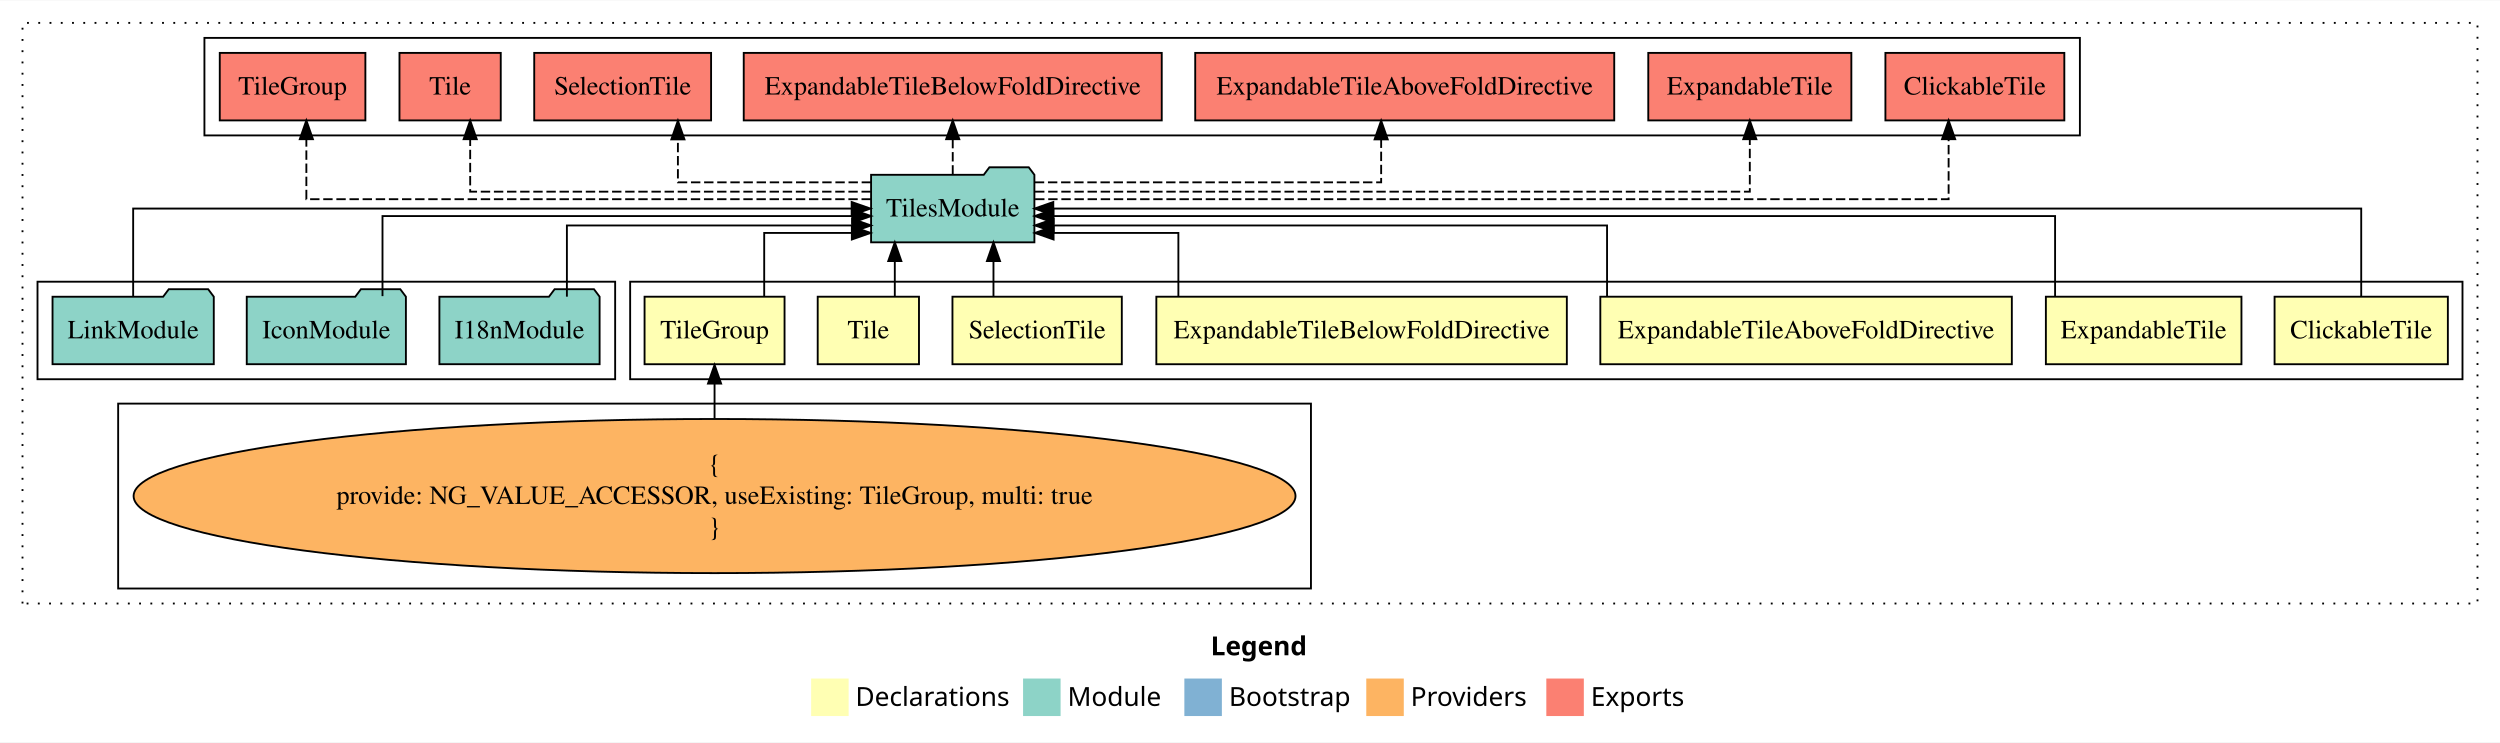
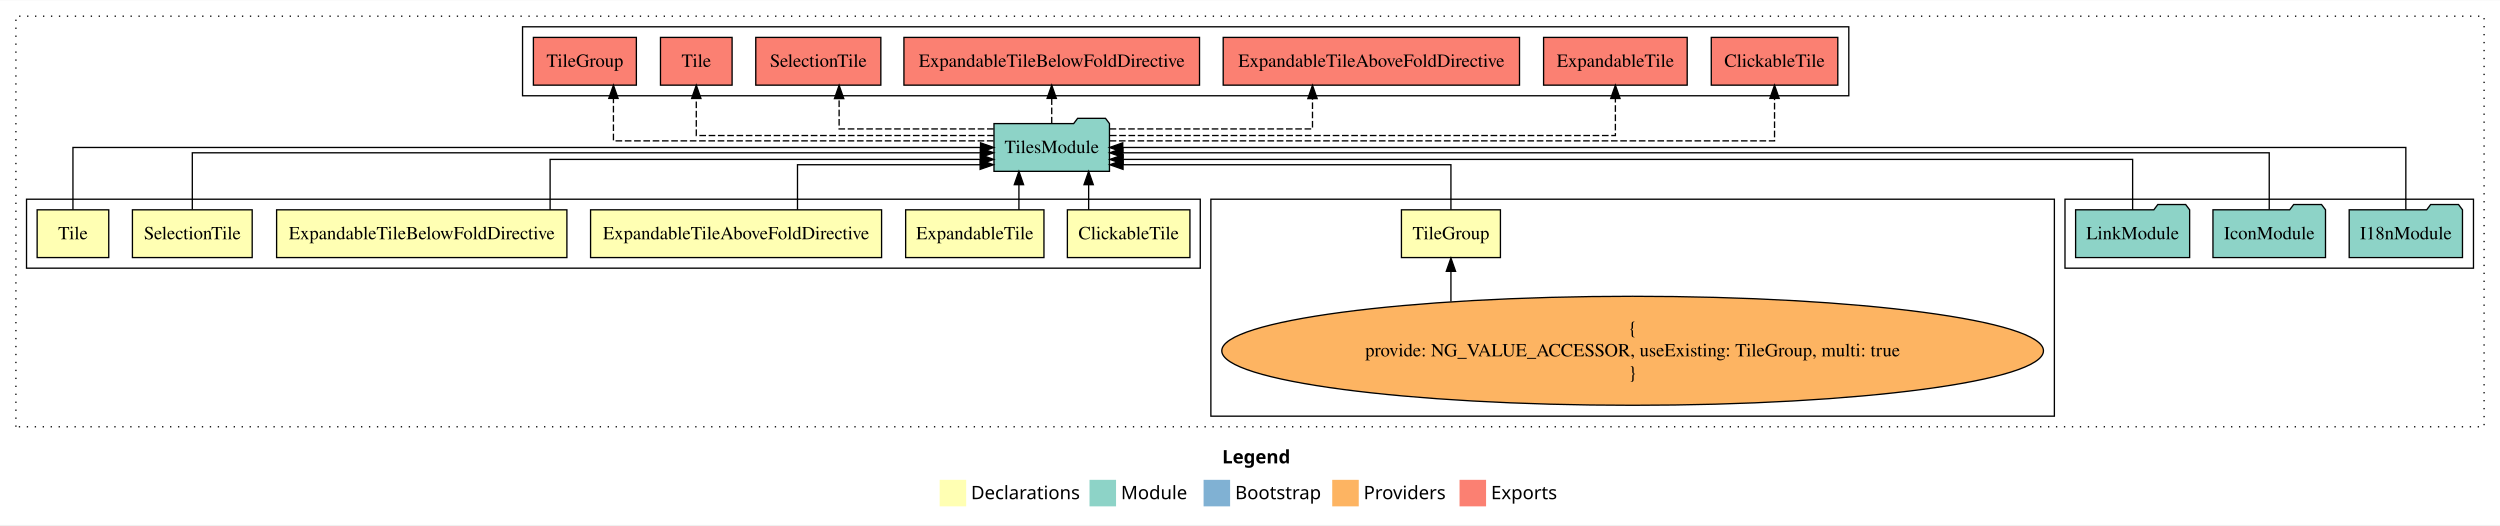
- <svg xmlns="http://www.w3.org/2000/svg" width="1333pt" height="396pt" viewBox="0.00 0.00 1333.00 395.59">
+ <svg xmlns="http://www.w3.org/2000/svg" width="1885pt" height="396pt" viewBox="0.00 0.00 1885.00 395.59">
  <g id="graph0" class="graph" transform="scale(1 1) rotate(0) translate(4 391.59)">
-     <polygon fill="white" stroke="transparent" points="-4,4 -4,-391.59 1329,-391.59 1329,4 -4,4" />
-     <text text-anchor="start" x="641.51" y="-42.4" font-family="Times-12" font-weight="bold" font-size="14.00">Legend</text>
-     <polygon fill="#ffffb3" stroke="transparent" points="428.5,-10 428.5,-30 448.5,-30 448.5,-10 428.5,-10" />
-     <text text-anchor="start" x="452.13" y="-15.4" font-family="Times-12" font-size="14.00">  Declarations</text>
-     <polygon fill="#8dd3c7" stroke="transparent" points="541.5,-10 541.5,-30 561.5,-30 561.5,-10 541.5,-10" />
-     <text text-anchor="start" x="565.23" y="-15.4" font-family="Times-12" font-size="14.00">  Module</text>
-     <polygon fill="#80b1d3" stroke="transparent" points="627.5,-10 627.5,-30 647.5,-30 647.5,-10 627.5,-10" />
-     <text text-anchor="start" x="651.28" y="-15.4" font-family="Times-12" font-size="14.00">  Bootstrap</text>
-     <polygon fill="#fdb462" stroke="transparent" points="724.5,-10 724.5,-30 744.5,-30 744.5,-10 724.5,-10" />
-     <text text-anchor="start" x="748.17" y="-15.4" font-family="Times-12" font-size="14.00">  Providers</text>
-     <polygon fill="#fb8072" stroke="transparent" points="820.5,-10 820.5,-30 840.5,-30 840.5,-10 820.5,-10" />
-     <text text-anchor="start" x="844.23" y="-15.4" font-family="Times-12" font-size="14.00">  Exports</text>
+     <polygon fill="white" stroke="transparent" points="-4,4 -4,-391.59 1881,-391.59 1881,4 -4,4" />
+     <text text-anchor="start" x="917.51" y="-42.4" font-family="Times-12" font-weight="bold" font-size="14.00">Legend</text>
+     <polygon fill="#ffffb3" stroke="transparent" points="704.5,-10 704.5,-30 724.5,-30 724.5,-10 704.5,-10" />
+     <text text-anchor="start" x="728.13" y="-15.4" font-family="Times-12" font-size="14.00">  Declarations</text>
+     <polygon fill="#8dd3c7" stroke="transparent" points="817.5,-10 817.5,-30 837.5,-30 837.5,-10 817.5,-10" />
+     <text text-anchor="start" x="841.23" y="-15.4" font-family="Times-12" font-size="14.00">  Module</text>
+     <polygon fill="#80b1d3" stroke="transparent" points="903.5,-10 903.5,-30 923.5,-30 923.5,-10 903.5,-10" />
+     <text text-anchor="start" x="927.28" y="-15.4" font-family="Times-12" font-size="14.00">  Bootstrap</text>
+     <polygon fill="#fdb462" stroke="transparent" points="1000.5,-10 1000.5,-30 1020.5,-30 1020.5,-10 1000.5,-10" />
+     <text text-anchor="start" x="1024.17" y="-15.4" font-family="Times-12" font-size="14.00">  Providers</text>
+     <polygon fill="#fb8072" stroke="transparent" points="1096.5,-10 1096.5,-30 1116.5,-30 1116.5,-10 1096.5,-10" />
+     <text text-anchor="start" x="1120.23" y="-15.4" font-family="Times-12" font-size="14.00">  Exports</text>
    <g id="clust1" class="cluster">
-       <polygon fill="none" stroke="black" stroke-dasharray="1,5" points="8,-70 8,-379.59 1317,-379.59 1317,-70 8,-70" />
+       <polygon fill="none" stroke="black" stroke-dasharray="1,5" points="8,-70 8,-379.59 1869,-379.59 1869,-70 8,-70" />
+     </g>
+     <g id="clust11" class="cluster">
+       <polygon fill="none" stroke="black" points="390,-319.59 390,-371.59 1390,-371.59 1390,-319.59 390,-319.59" />
+     </g>
+     <g id="clust10" class="cluster">
+       <polygon fill="none" stroke="black" points="1553,-189.59 1553,-241.59 1861,-241.59 1861,-189.59 1553,-189.59" />
+     </g>
+     <g id="clust9" class="cluster">
+       <polygon fill="none" stroke="black" points="909,-78 909,-241.59 1545,-241.59 1545,-78 909,-78" />
    </g>
    <g id="clust2" class="cluster">
-       <polygon fill="none" stroke="black" points="332,-189.59 332,-241.59 1309,-241.59 1309,-189.59 332,-189.59" />
-     </g>
-     <g id="clust9" class="cluster">
-       <polygon fill="none" stroke="black" points="59,-78 59,-176.59 695,-176.59 695,-78 59,-78" />
-     </g>
-     <g id="clust10" class="cluster">
-       <polygon fill="none" stroke="black" points="16,-189.59 16,-241.59 324,-241.59 324,-189.59 16,-189.59" />
-     </g>
-     <g id="clust11" class="cluster">
-       <polygon fill="none" stroke="black" points="105,-319.59 105,-371.59 1105,-371.59 1105,-319.59 105,-319.59" />
+       <polygon fill="none" stroke="black" points="16,-189.59 16,-241.59 901,-241.59 901,-189.59 16,-189.59" />
    </g>
    <g id="node1" class="node">
-       <polygon fill="#ffffb3" stroke="black" points="1301.2,-233.59 1208.8,-233.59 1208.8,-197.59 1301.2,-197.59 1301.2,-233.59" />
-       <text text-anchor="middle" x="1255" y="-211.39" font-family="Times,serif" font-size="14.00">ClickableTile</text>
+       <polygon fill="#ffffb3" stroke="black" points="893.2,-233.59 800.8,-233.59 800.8,-197.59 893.2,-197.59 893.2,-233.59" />
+       <text text-anchor="middle" x="847" y="-211.39" font-family="Times,serif" font-size="14.00">ClickableTile</text>
    </g>
    <g id="node8" class="node">
-       <polygon fill="#8dd3c7" stroke="black" points="547.54,-298.59 544.54,-302.59 523.54,-302.59 520.54,-298.59 460.46,-298.59 460.46,-262.59 547.54,-262.59 547.54,-298.59" />
-       <text text-anchor="middle" x="504" y="-276.39" font-family="Times,serif" font-size="14.00">TilesModule</text>
+       <polygon fill="#8dd3c7" stroke="black" points="832.54,-298.59 829.54,-302.59 808.54,-302.59 805.54,-298.59 745.46,-298.59 745.46,-262.59 832.54,-262.59 832.54,-298.59" />
+       <text text-anchor="middle" x="789" y="-276.39" font-family="Times,serif" font-size="14.00">TilesModule</text>
    </g>
    <g id="edge1" class="edge">
-       <path fill="none" stroke="black" d="M1255,-233.7C1255,-252.93 1255,-280.59 1255,-280.59 1255,-280.59 557.62,-280.59 557.62,-280.59" />
-       <polygon fill="black" stroke="black" points="557.62,-277.09 547.62,-280.59 557.62,-284.09 557.62,-277.09" />
+       <path fill="none" stroke="black" d="M816.84,-233.7C816.84,-233.7 816.84,-252.58 816.84,-252.58" />
+       <polygon fill="black" stroke="black" points="813.34,-252.58 816.84,-262.58 820.34,-252.58 813.34,-252.58" />
    </g>
    <g id="node2" class="node">
-       <polygon fill="#ffffb3" stroke="black" points="1191.14,-233.59 1086.86,-233.59 1086.86,-197.59 1191.14,-197.59 1191.14,-233.59" />
-       <text text-anchor="middle" x="1139" y="-211.39" font-family="Times,serif" font-size="14.00">ExpandableTile</text>
+       <polygon fill="#ffffb3" stroke="black" points="783.14,-233.59 678.86,-233.59 678.86,-197.59 783.14,-197.59 783.14,-233.59" />
+       <text text-anchor="middle" x="731" y="-211.39" font-family="Times,serif" font-size="14.00">ExpandableTile</text>
    </g>
    <g id="edge2" class="edge">
-       <path fill="none" stroke="black" d="M1091.77,-233.89C1091.77,-251.86 1091.77,-276.59 1091.77,-276.59 1091.77,-276.59 557.7,-276.59 557.7,-276.59" />
-       <polygon fill="black" stroke="black" points="557.7,-273.09 547.7,-276.59 557.7,-280.09 557.7,-273.09" />
+       <path fill="none" stroke="black" d="M764.27,-233.7C764.27,-233.7 764.27,-252.58 764.27,-252.58" />
+       <polygon fill="black" stroke="black" points="760.77,-252.58 764.27,-262.58 767.77,-252.58 760.77,-252.58" />
    </g>
    <g id="node3" class="node">
-       <polygon fill="#ffffb3" stroke="black" points="1068.71,-233.59 849.29,-233.59 849.29,-197.59 1068.71,-197.59 1068.71,-233.59" />
-       <text text-anchor="middle" x="959" y="-211.39" font-family="Times,serif" font-size="14.00">ExpandableTileAboveFoldDirective</text>
+       <polygon fill="#ffffb3" stroke="black" points="660.71,-233.59 441.29,-233.59 441.29,-197.59 660.71,-197.59 660.71,-233.59" />
+       <text text-anchor="middle" x="551" y="-211.39" font-family="Times,serif" font-size="14.00">ExpandableTileAboveFoldDirective</text>
    </g>
    <g id="edge3" class="edge">
-       <path fill="none" stroke="black" d="M852.88,-233.62C852.88,-249.99 852.88,-271.59 852.88,-271.59 852.88,-271.59 557.83,-271.59 557.83,-271.59" />
-       <polygon fill="black" stroke="black" points="557.83,-268.09 547.83,-271.59 557.83,-275.09 557.83,-268.09" />
+       <path fill="none" stroke="black" d="M597.31,-233.78C597.31,-248.77 597.31,-267.59 597.31,-267.59 597.31,-267.59 735.02,-267.59 735.02,-267.59" />
+       <polygon fill="black" stroke="black" points="735.02,-271.09 745.02,-267.59 735.02,-264.09 735.02,-271.09" />
    </g>
    <g id="node4" class="node">
-       <polygon fill="#ffffb3" stroke="black" points="831.44,-233.59 612.56,-233.59 612.56,-197.59 831.44,-197.59 831.44,-233.59" />
-       <text text-anchor="middle" x="722" y="-211.39" font-family="Times,serif" font-size="14.00">ExpandableTileBelowFoldDirective</text>
+       <polygon fill="#ffffb3" stroke="black" points="423.44,-233.59 204.56,-233.59 204.56,-197.59 423.44,-197.59 423.44,-233.59" />
+       <text text-anchor="middle" x="314" y="-211.39" font-family="Times,serif" font-size="14.00">ExpandableTileBelowFoldDirective</text>
    </g>
    <g id="edge4" class="edge">
-       <path fill="none" stroke="black" d="M624.31,-233.78C624.31,-248.77 624.31,-267.59 624.31,-267.59 624.31,-267.59 557.77,-267.59 557.77,-267.59" />
-       <polygon fill="black" stroke="black" points="557.77,-264.09 547.77,-267.59 557.77,-271.09 557.77,-264.09" />
+       <path fill="none" stroke="black" d="M410.78,-233.62C410.78,-249.99 410.78,-271.59 410.78,-271.59 410.78,-271.59 735.24,-271.59 735.24,-271.59" />
+       <polygon fill="black" stroke="black" points="735.24,-275.09 745.24,-271.59 735.24,-268.09 735.24,-275.09" />
    </g>
    <g id="node5" class="node">
-       <polygon fill="#ffffb3" stroke="black" points="594.15,-233.59 503.85,-233.59 503.85,-197.59 594.15,-197.59 594.15,-233.59" />
-       <text text-anchor="middle" x="549" y="-211.39" font-family="Times,serif" font-size="14.00">SelectionTile</text>
+       <polygon fill="#ffffb3" stroke="black" points="186.15,-233.59 95.85,-233.59 95.85,-197.59 186.15,-197.59 186.15,-233.59" />
+       <text text-anchor="middle" x="141" y="-211.39" font-family="Times,serif" font-size="14.00">SelectionTile</text>
    </g>
    <g id="edge5" class="edge">
-       <path fill="none" stroke="black" d="M525.72,-233.7C525.72,-233.7 525.72,-252.58 525.72,-252.58" />
-       <polygon fill="black" stroke="black" points="522.22,-252.58 525.72,-262.58 529.22,-252.58 522.22,-252.58" />
+       <path fill="none" stroke="black" d="M141,-233.89C141,-251.86 141,-276.59 141,-276.59 141,-276.59 735.22,-276.59 735.22,-276.59" />
+       <polygon fill="black" stroke="black" points="735.22,-280.09 745.22,-276.59 735.22,-273.09 735.22,-280.09" />
    </g>
    <g id="node6" class="node">
-       <polygon fill="#ffffb3" stroke="black" points="486,-233.59 432,-233.59 432,-197.59 486,-197.59 486,-233.59" />
-       <text text-anchor="middle" x="459" y="-211.39" font-family="Times,serif" font-size="14.00">Tile</text>
+       <polygon fill="#ffffb3" stroke="black" points="78,-233.59 24,-233.59 24,-197.59 78,-197.59 78,-233.59" />
+       <text text-anchor="middle" x="51" y="-211.39" font-family="Times,serif" font-size="14.00">Tile</text>
    </g>
    <g id="edge6" class="edge">
-       <path fill="none" stroke="black" d="M473.11,-233.7C473.11,-233.7 473.11,-252.58 473.11,-252.58" />
-       <polygon fill="black" stroke="black" points="469.61,-252.58 473.11,-262.58 476.61,-252.58 469.61,-252.58" />
+       <path fill="none" stroke="black" d="M51,-233.7C51,-252.93 51,-280.59 51,-280.59 51,-280.59 735.32,-280.59 735.32,-280.59" />
+       <polygon fill="black" stroke="black" points="735.32,-284.09 745.32,-280.59 735.32,-277.09 735.32,-284.09" />
    </g>
    <g id="node7" class="node">
-       <polygon fill="#ffffb3" stroke="black" points="414.32,-233.59 339.68,-233.59 339.68,-197.59 414.32,-197.59 414.32,-233.59" />
-       <text text-anchor="middle" x="377" y="-211.39" font-family="Times,serif" font-size="14.00">TileGroup</text>
+       <polygon fill="#ffffb3" stroke="black" points="1127.32,-233.59 1052.68,-233.59 1052.68,-197.59 1127.32,-197.59 1127.32,-233.59" />
+       <text text-anchor="middle" x="1090" y="-211.39" font-family="Times,serif" font-size="14.00">TileGroup</text>
    </g>
    <g id="edge7" class="edge">
-       <path fill="none" stroke="black" d="M403.47,-233.78C403.47,-248.77 403.47,-267.59 403.47,-267.59 403.47,-267.59 450.2,-267.59 450.2,-267.59" />
-       <polygon fill="black" stroke="black" points="450.2,-271.09 460.2,-267.59 450.2,-264.09 450.2,-271.09" />
+       <path fill="none" stroke="black" d="M1090,-233.78C1090,-248.77 1090,-267.59 1090,-267.59 1090,-267.59 842.77,-267.59 842.77,-267.59" />
+       <polygon fill="black" stroke="black" points="842.77,-264.09 832.77,-267.59 842.77,-271.09 842.77,-264.09" />
    </g>
    <g id="node13" class="node">
-       <polygon fill="#fb8072" stroke="black" points="1096.7,-363.59 1001.3,-363.59 1001.3,-327.59 1096.7,-327.59 1096.7,-363.59" />
-       <text text-anchor="middle" x="1049" y="-341.39" font-family="Times,serif" font-size="14.00">ClickableTile </text>
+       <polygon fill="#fb8072" stroke="black" points="1381.7,-363.59 1286.3,-363.59 1286.3,-327.59 1381.7,-327.59 1381.7,-363.59" />
+       <text text-anchor="middle" x="1334" y="-341.39" font-family="Times,serif" font-size="14.00">ClickableTile </text>
    </g>
    <g id="edge12" class="edge">
-       <path fill="none" stroke="black" stroke-dasharray="5,2" d="M547.91,-285.59C675.13,-285.59 1035,-285.59 1035,-285.59 1035,-285.59 1035,-317.59 1035,-317.59" />
-       <polygon fill="black" stroke="black" points="1031.5,-317.59 1035,-327.59 1038.5,-317.59 1031.5,-317.59" />
+       <path fill="none" stroke="black" stroke-dasharray="5,2" d="M832.68,-285.59C962,-285.59 1334,-285.59 1334,-285.59 1334,-285.59 1334,-317.59 1334,-317.59" />
+       <polygon fill="black" stroke="black" points="1330.5,-317.59 1334,-327.59 1337.5,-317.59 1330.5,-317.59" />
    </g>
    <g id="node14" class="node">
-       <polygon fill="#fb8072" stroke="black" points="983.14,-363.59 874.86,-363.59 874.86,-327.59 983.14,-327.59 983.14,-363.59" />
-       <text text-anchor="middle" x="929" y="-341.39" font-family="Times,serif" font-size="14.00">ExpandableTile </text>
+       <polygon fill="#fb8072" stroke="black" points="1268.14,-363.59 1159.86,-363.59 1159.86,-327.59 1268.14,-327.59 1268.14,-363.59" />
+       <text text-anchor="middle" x="1214" y="-341.39" font-family="Times,serif" font-size="14.00">ExpandableTile </text>
    </g>
    <g id="edge13" class="edge">
-       <path fill="none" stroke="black" stroke-dasharray="5,2" d="M547.88,-289.59C656.47,-289.59 929,-289.59 929,-289.59 929,-289.59 929,-317.56 929,-317.56" />
-       <polygon fill="black" stroke="black" points="925.5,-317.56 929,-327.56 932.5,-317.56 925.5,-317.56" />
+       <path fill="none" stroke="black" stroke-dasharray="5,2" d="M832.88,-289.59C941.47,-289.59 1214,-289.59 1214,-289.59 1214,-289.59 1214,-317.56 1214,-317.56" />
+       <polygon fill="black" stroke="black" points="1210.5,-317.56 1214,-327.56 1217.5,-317.56 1210.5,-317.56" />
    </g>
    <g id="node15" class="node">
-       <polygon fill="#fb8072" stroke="black" points="856.71,-363.59 633.29,-363.59 633.29,-327.59 856.71,-327.59 856.71,-363.59" />
-       <text text-anchor="middle" x="745" y="-341.39" font-family="Times,serif" font-size="14.00">ExpandableTileAboveFoldDirective </text>
+       <polygon fill="#fb8072" stroke="black" points="1141.71,-363.59 918.29,-363.59 918.29,-327.59 1141.71,-327.59 1141.71,-363.59" />
+       <text text-anchor="middle" x="1030" y="-341.39" font-family="Times,serif" font-size="14.00">ExpandableTileAboveFoldDirective </text>
    </g>
    <g id="edge14" class="edge">
-       <path fill="none" stroke="black" stroke-dasharray="5,2" d="M547.77,-294.59C614.1,-294.59 732.43,-294.59 732.43,-294.59 732.43,-294.59 732.43,-317.47 732.43,-317.47" />
-       <polygon fill="black" stroke="black" points="728.93,-317.47 732.43,-327.47 735.93,-317.47 728.93,-317.47" />
+       <path fill="none" stroke="black" stroke-dasharray="5,2" d="M832.64,-294.59C890.56,-294.59 985.62,-294.59 985.62,-294.59 985.62,-294.59 985.62,-317.47 985.62,-317.47" />
+       <polygon fill="black" stroke="black" points="982.12,-317.47 985.62,-327.47 989.12,-317.47 982.12,-317.47" />
    </g>
    <g id="node16" class="node">
-       <polygon fill="#fb8072" stroke="black" points="615.44,-363.59 392.56,-363.59 392.56,-327.59 615.44,-327.59 615.44,-363.59" />
-       <text text-anchor="middle" x="504" y="-341.39" font-family="Times,serif" font-size="14.00">ExpandableTileBelowFoldDirective </text>
+       <polygon fill="#fb8072" stroke="black" points="900.44,-363.59 677.56,-363.59 677.56,-327.59 900.44,-327.59 900.44,-363.59" />
+       <text text-anchor="middle" x="789" y="-341.39" font-family="Times,serif" font-size="14.00">ExpandableTileBelowFoldDirective </text>
    </g>
    <g id="edge15" class="edge">
-       <path fill="none" stroke="black" stroke-dasharray="5,2" d="M504,-298.7C504,-298.7 504,-317.58 504,-317.58" />
-       <polygon fill="black" stroke="black" points="500.5,-317.58 504,-327.58 507.5,-317.58 500.5,-317.58" />
+       <path fill="none" stroke="black" stroke-dasharray="5,2" d="M789,-298.7C789,-298.7 789,-317.58 789,-317.58" />
+       <polygon fill="black" stroke="black" points="785.5,-317.58 789,-327.58 792.5,-317.58 785.5,-317.58" />
    </g>
    <g id="node17" class="node">
-       <polygon fill="#fb8072" stroke="black" points="375.15,-363.59 280.85,-363.59 280.85,-327.59 375.15,-327.59 375.15,-363.59" />
-       <text text-anchor="middle" x="328" y="-341.39" font-family="Times,serif" font-size="14.00">SelectionTile </text>
+       <polygon fill="#fb8072" stroke="black" points="660.15,-363.59 565.85,-363.59 565.85,-327.59 660.15,-327.59 660.15,-363.59" />
+       <text text-anchor="middle" x="613" y="-341.39" font-family="Times,serif" font-size="14.00">SelectionTile </text>
    </g>
    <g id="edge16" class="edge">
-       <path fill="none" stroke="black" stroke-dasharray="5,2" d="M460.43,-294.59C417.23,-294.59 357.46,-294.59 357.46,-294.59 357.46,-294.59 357.46,-317.47 357.46,-317.47" />
-       <polygon fill="black" stroke="black" points="353.96,-317.47 357.46,-327.47 360.96,-317.47 353.96,-317.47" />
+       <path fill="none" stroke="black" stroke-dasharray="5,2" d="M745.19,-294.59C697.73,-294.59 628.69,-294.59 628.69,-294.59 628.69,-294.59 628.69,-317.47 628.69,-317.47" />
+       <polygon fill="black" stroke="black" points="625.19,-317.47 628.69,-327.47 632.19,-317.47 625.19,-317.47" />
    </g>
    <g id="node18" class="node">
-       <polygon fill="#fb8072" stroke="black" points="263,-363.59 209,-363.59 209,-327.59 263,-327.59 263,-363.59" />
-       <text text-anchor="middle" x="236" y="-341.39" font-family="Times,serif" font-size="14.00">Tile </text>
+       <polygon fill="#fb8072" stroke="black" points="548,-363.59 494,-363.59 494,-327.59 548,-327.59 548,-363.59" />
+       <text text-anchor="middle" x="521" y="-341.39" font-family="Times,serif" font-size="14.00">Tile </text>
    </g>
    <g id="edge17" class="edge">
-       <path fill="none" stroke="black" stroke-dasharray="5,2" d="M460.35,-289.59C386.94,-289.59 246.7,-289.59 246.7,-289.59 246.7,-289.59 246.7,-317.56 246.7,-317.56" />
-       <polygon fill="black" stroke="black" points="243.2,-317.56 246.7,-327.56 250.2,-317.56 243.2,-317.56" />
+       <path fill="none" stroke="black" stroke-dasharray="5,2" d="M745.34,-289.59C669.4,-289.59 521,-289.59 521,-289.59 521,-289.59 521,-317.56 521,-317.56" />
+       <polygon fill="black" stroke="black" points="517.5,-317.56 521,-327.56 524.5,-317.56 517.5,-317.56" />
    </g>
    <g id="node19" class="node">
-       <polygon fill="#fb8072" stroke="black" points="190.82,-363.59 113.18,-363.59 113.18,-327.59 190.82,-327.59 190.82,-363.59" />
-       <text text-anchor="middle" x="152" y="-341.39" font-family="Times,serif" font-size="14.00">TileGroup </text>
+       <polygon fill="#fb8072" stroke="black" points="475.82,-363.59 398.18,-363.59 398.18,-327.59 475.82,-327.59 475.82,-363.59" />
+       <text text-anchor="middle" x="437" y="-341.39" font-family="Times,serif" font-size="14.00">TileGroup </text>
    </g>
    <g id="edge18" class="edge">
-       <path fill="none" stroke="black" stroke-dasharray="5,2" d="M460.35,-285.59C367.61,-285.59 159.35,-285.59 159.35,-285.59 159.35,-285.59 159.35,-317.59 159.35,-317.59" />
-       <polygon fill="black" stroke="black" points="155.85,-317.59 159.35,-327.59 162.85,-317.59 155.85,-317.59" />
+       <path fill="none" stroke="black" stroke-dasharray="5,2" d="M745.12,-285.59C655.22,-285.59 458.53,-285.59 458.53,-285.59 458.53,-285.59 458.53,-317.59 458.53,-317.59" />
+       <polygon fill="black" stroke="black" points="455.03,-317.59 458.53,-327.59 462.03,-317.59 455.03,-317.59" />
    </g>
    <g id="node9" class="node">
-       <ellipse fill="#fdb462" stroke="black" cx="377" cy="-127.3" rx="309.77" ry="41.09" />
-       <text text-anchor="middle" x="377" y="-139.9" font-family="Times,serif" font-size="14.00">{</text>
-       <text text-anchor="middle" x="377" y="-123.1" font-family="Times,serif" font-size="14.00">    provide: NG_VALUE_ACCESSOR, useExisting: TileGroup, multi: true</text>
-       <text text-anchor="middle" x="377" y="-106.3" font-family="Times,serif" font-size="14.00">}</text>
+       <ellipse fill="#fdb462" stroke="black" cx="1227" cy="-127.3" rx="309.77" ry="41.09" />
+       <text text-anchor="middle" x="1227" y="-139.9" font-family="Times,serif" font-size="14.00">{</text>
+       <text text-anchor="middle" x="1227" y="-123.1" font-family="Times,serif" font-size="14.00">    provide: NG_VALUE_ACCESSOR, useExisting: TileGroup, multi: true</text>
+       <text text-anchor="middle" x="1227" y="-106.3" font-family="Times,serif" font-size="14.00">}</text>
    </g>
    <g id="edge8" class="edge">
-       <path fill="none" stroke="black" d="M377,-168.6C377,-168.6 377,-187.26 377,-187.26" />
-       <polygon fill="black" stroke="black" points="373.5,-187.26 377,-197.26 380.5,-187.26 373.5,-187.26" />
+       <path fill="none" stroke="black" d="M1090,-164.48C1090,-164.48 1090,-187.22 1090,-187.22" />
+       <polygon fill="black" stroke="black" points="1086.5,-187.22 1090,-197.22 1093.5,-187.22 1086.5,-187.22" />
    </g>
    <g id="node10" class="node">
-       <polygon fill="#8dd3c7" stroke="black" points="315.71,-233.59 312.71,-237.59 291.71,-237.59 288.71,-233.59 230.29,-233.59 230.29,-197.59 315.71,-197.59 315.71,-233.59" />
-       <text text-anchor="middle" x="273" y="-211.39" font-family="Times,serif" font-size="14.00">I18nModule</text>
+       <polygon fill="#8dd3c7" stroke="black" points="1852.71,-233.59 1849.71,-237.59 1828.71,-237.59 1825.71,-233.59 1767.29,-233.59 1767.29,-197.59 1852.71,-197.59 1852.71,-233.59" />
+       <text text-anchor="middle" x="1810" y="-211.39" font-family="Times,serif" font-size="14.00">I18nModule</text>
    </g>
    <g id="edge9" class="edge">
-       <path fill="none" stroke="black" d="M298.27,-233.62C298.27,-249.99 298.27,-271.59 298.27,-271.59 298.27,-271.59 450.37,-271.59 450.37,-271.59" />
-       <polygon fill="black" stroke="black" points="450.37,-275.09 460.37,-271.59 450.37,-268.09 450.37,-275.09" />
+       <path fill="none" stroke="black" d="M1810,-233.7C1810,-252.93 1810,-280.59 1810,-280.59 1810,-280.59 842.54,-280.59 842.54,-280.59" />
+       <polygon fill="black" stroke="black" points="842.54,-277.09 832.54,-280.59 842.54,-284.09 842.54,-277.09" />
    </g>
    <g id="node11" class="node">
-       <polygon fill="#8dd3c7" stroke="black" points="212.43,-233.59 209.43,-237.59 188.43,-237.59 185.43,-233.59 127.57,-233.59 127.57,-197.59 212.43,-197.59 212.43,-233.59" />
-       <text text-anchor="middle" x="170" y="-211.39" font-family="Times,serif" font-size="14.00">IconModule</text>
+       <polygon fill="#8dd3c7" stroke="black" points="1749.43,-233.59 1746.43,-237.59 1725.43,-237.59 1722.43,-233.59 1664.57,-233.59 1664.57,-197.59 1749.43,-197.59 1749.43,-233.59" />
+       <text text-anchor="middle" x="1707" y="-211.39" font-family="Times,serif" font-size="14.00">IconModule</text>
    </g>
    <g id="edge10" class="edge">
-       <path fill="none" stroke="black" d="M199.95,-233.89C199.95,-251.86 199.95,-276.59 199.95,-276.59 199.95,-276.59 450.44,-276.59 450.44,-276.59" />
-       <polygon fill="black" stroke="black" points="450.44,-280.09 460.44,-276.59 450.44,-273.09 450.44,-280.09" />
+       <path fill="none" stroke="black" d="M1707,-233.89C1707,-251.86 1707,-276.59 1707,-276.59 1707,-276.59 842.66,-276.59 842.66,-276.59" />
+       <polygon fill="black" stroke="black" points="842.66,-273.09 832.66,-276.59 842.66,-280.09 842.66,-273.09" />
    </g>
    <g id="node12" class="node">
-       <polygon fill="#8dd3c7" stroke="black" points="109.99,-233.59 106.99,-237.59 85.99,-237.59 82.99,-233.59 24.01,-233.59 24.01,-197.59 109.99,-197.59 109.99,-233.59" />
-       <text text-anchor="middle" x="67" y="-211.39" font-family="Times,serif" font-size="14.00">LinkModule</text>
+       <polygon fill="#8dd3c7" stroke="black" points="1646.99,-233.59 1643.99,-237.59 1622.99,-237.59 1619.99,-233.59 1561.01,-233.59 1561.01,-197.59 1646.99,-197.59 1646.99,-233.59" />
+       <text text-anchor="middle" x="1604" y="-211.39" font-family="Times,serif" font-size="14.00">LinkModule</text>
    </g>
    <g id="edge11" class="edge">
-       <path fill="none" stroke="black" d="M67,-233.7C67,-252.93 67,-280.59 67,-280.59 67,-280.59 450.1,-280.59 450.1,-280.59" />
-       <polygon fill="black" stroke="black" points="450.1,-284.09 460.1,-280.59 450.1,-277.09 450.1,-284.09" />
+       <path fill="none" stroke="black" d="M1604,-233.62C1604,-249.99 1604,-271.59 1604,-271.59 1604,-271.59 842.82,-271.59 842.82,-271.59" />
+       <polygon fill="black" stroke="black" points="842.82,-268.09 832.82,-271.59 842.82,-275.09 842.82,-268.09" />
    </g>
  </g>
</svg>
